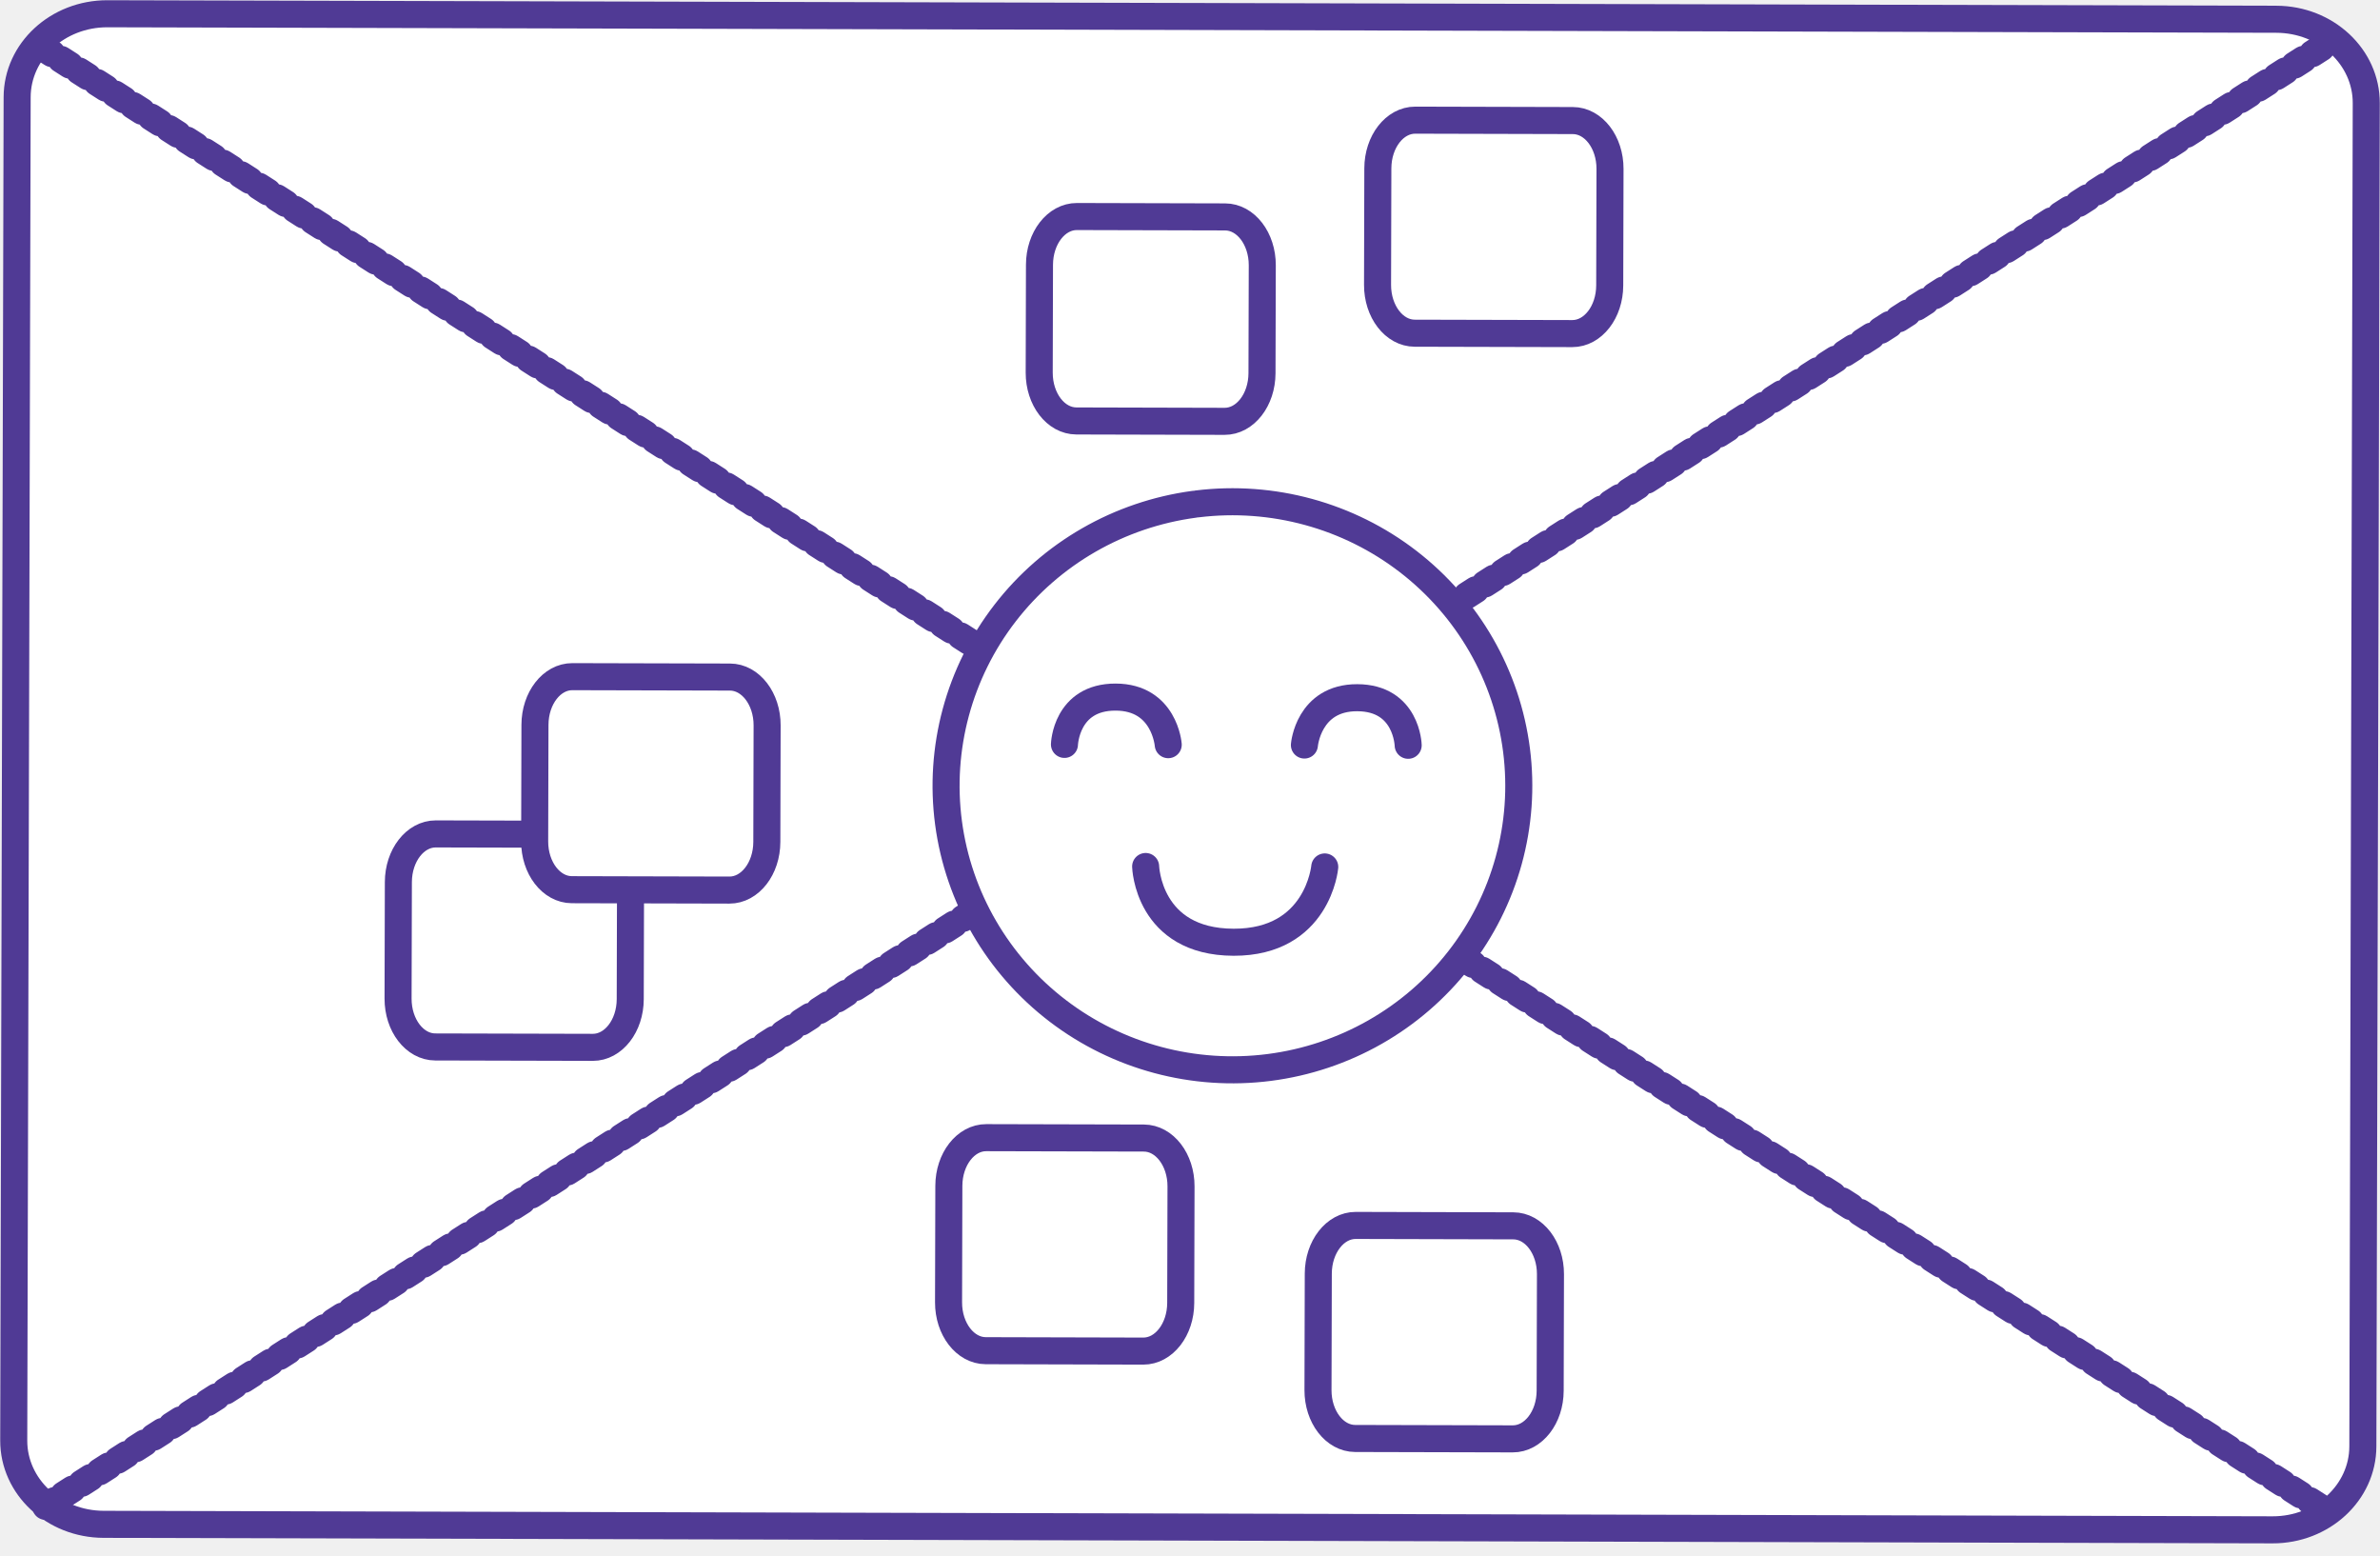
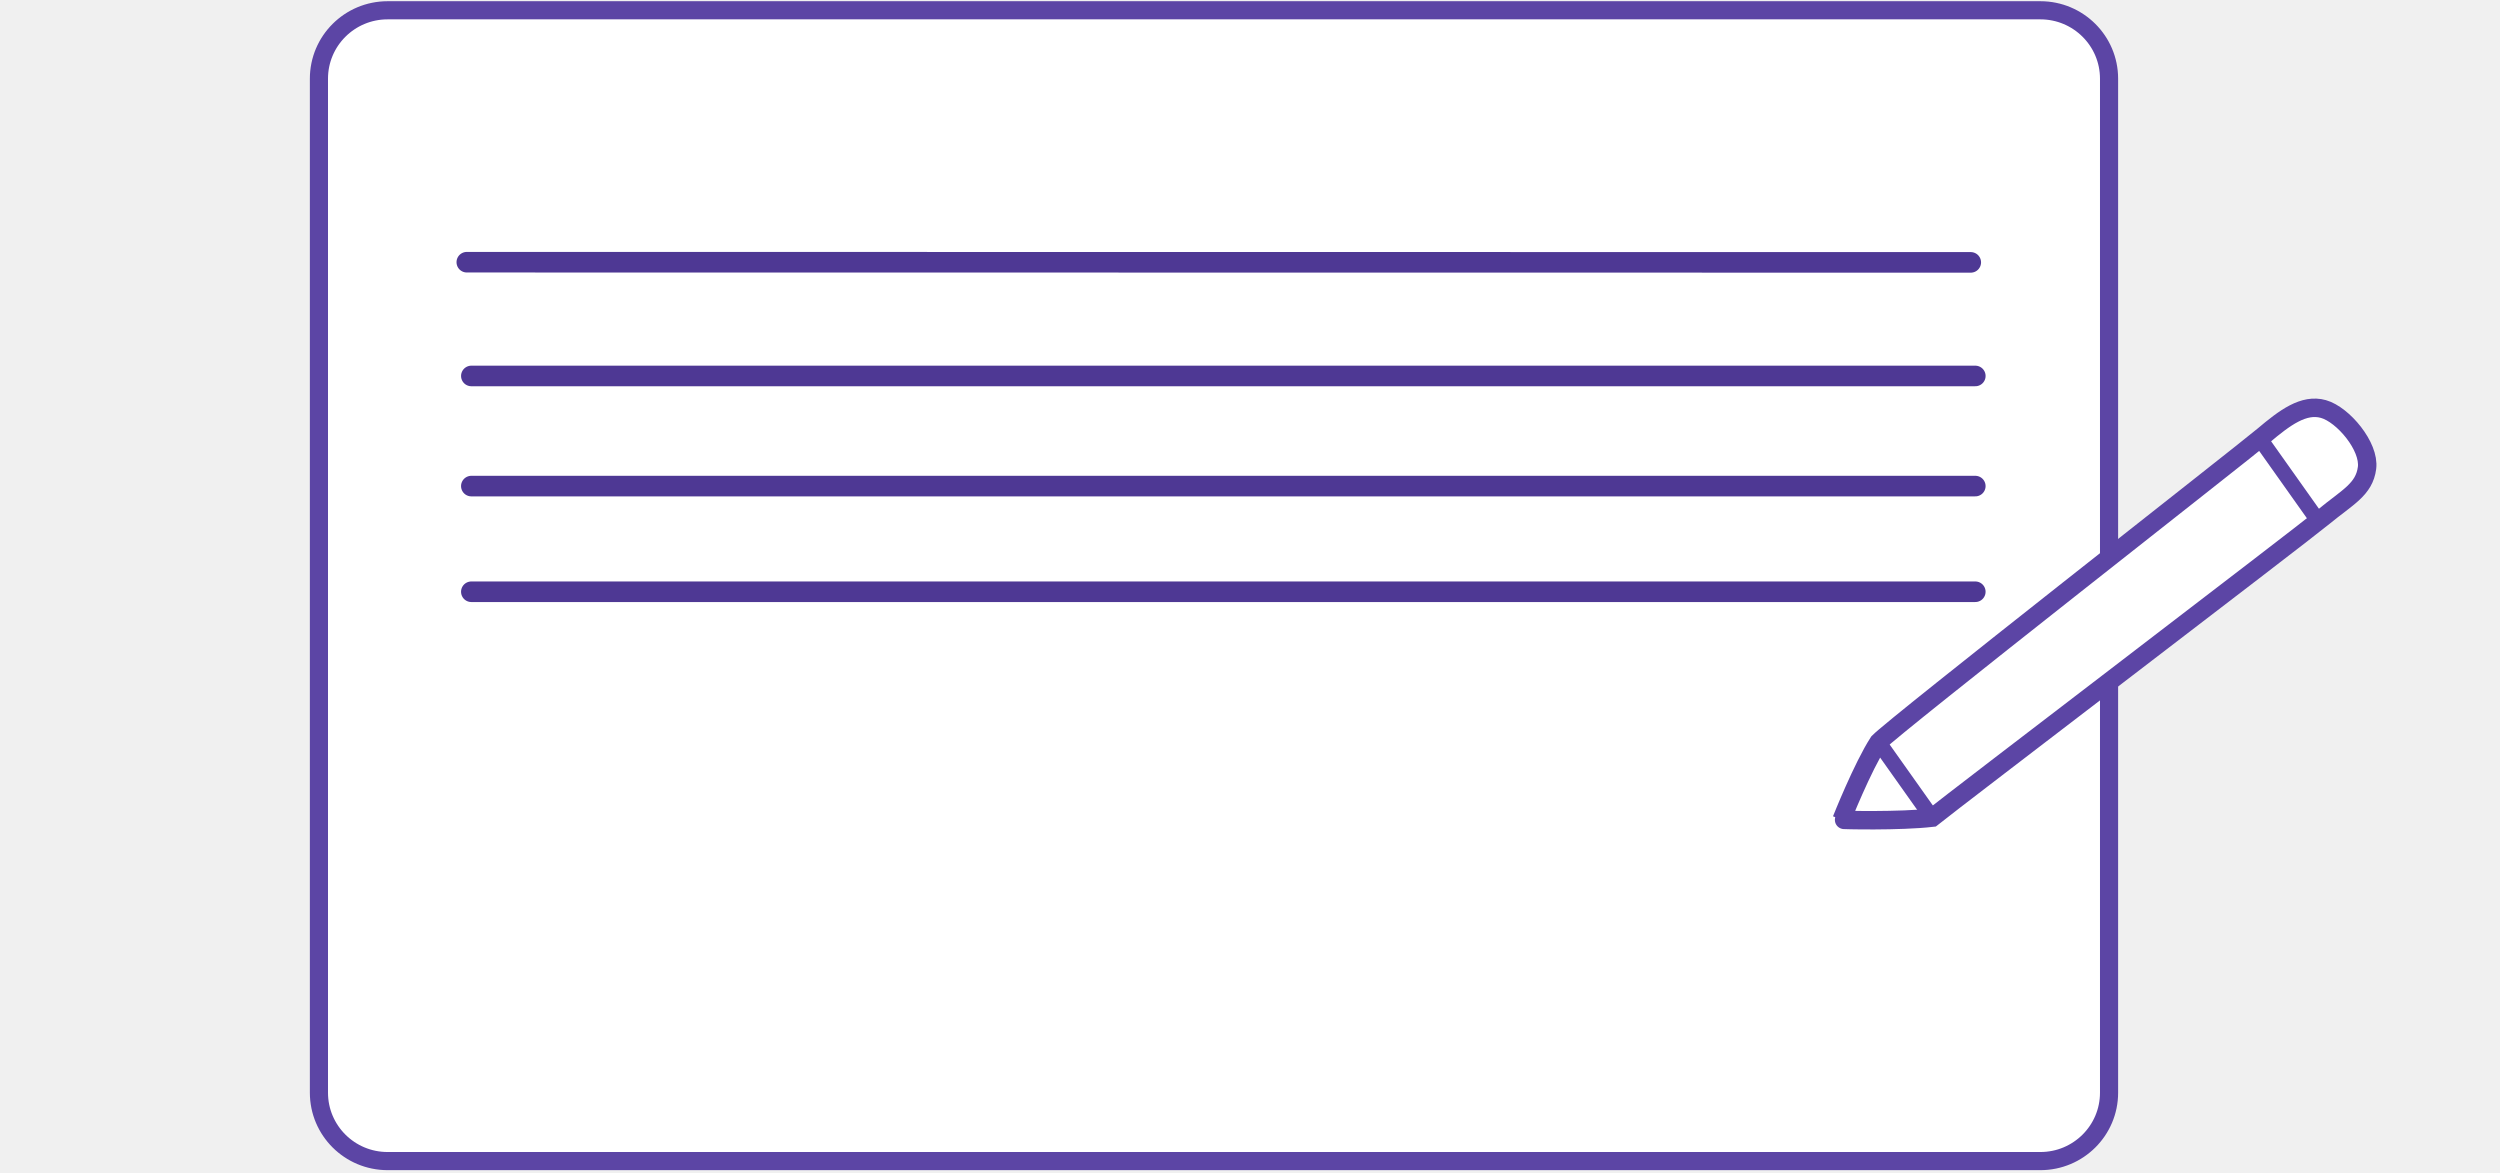
- <svg xmlns="http://www.w3.org/2000/svg" width="176" height="115" viewBox="0 0 176 115" fill="none">
-   <path d="M168.337 1.424L7.946 1.017C4.266 1.008 1.276 3.768 1.268 7.182L1.016 106.493C1.007 109.907 3.983 112.683 7.663 112.692L168.054 113.099C171.734 113.108 174.724 110.348 174.732 106.933L174.984 7.623C174.993 4.209 172.017 1.433 168.337 1.424Z" fill="white" stroke="#503A95" stroke-width="2" stroke-linecap="round" stroke-linejoin="round" />
-   <path d="M3.177 3.537C171.663 111.49 171.663 111.49 171.663 111.49Z" fill="white" />
-   <path d="M3.177 3.537C171.663 111.49 171.663 111.49 171.663 111.49" stroke="#503A95" stroke-width="2" stroke-linecap="round" stroke-dasharray="0.79 0.79" />
-   <path d="M171.663 3.537C3.176 111.49 3.176 111.49 3.176 111.49Z" fill="white" />
-   <path d="M171.663 3.537C3.176 111.49 3.176 111.49 3.176 111.49" stroke="#503A95" stroke-width="2" stroke-linecap="round" stroke-dasharray="0.79 0.79" />
-   <path d="M88.54 37.252C94.104 36.57 99.714 38.104 104.139 41.517C108.565 44.931 111.444 49.945 112.147 55.461C112.85 60.977 111.318 66.544 107.887 70.941C104.457 75.338 99.408 78.207 93.847 78.918C88.287 79.629 82.669 78.125 78.225 74.734C73.782 71.344 70.875 66.345 70.143 60.833C69.411 55.32 70.914 49.745 74.321 45.33C77.728 40.915 82.762 38.02 88.318 37.28" fill="white" />
-   <path d="M88.54 37.252C94.104 36.57 99.714 38.104 104.139 41.517C108.565 44.931 111.444 49.945 112.147 55.461C112.85 60.977 111.318 66.544 107.887 70.941C104.457 75.338 99.408 78.207 93.847 78.918C88.287 79.629 82.669 78.125 78.225 74.734C73.782 71.344 70.875 66.345 70.143 60.833C69.411 55.32 70.914 49.745 74.321 45.33C77.728 40.915 82.762 38.02 88.318 37.28" stroke="#503A95" stroke-width="2" stroke-linecap="round" stroke-linejoin="round" />
-   <path d="M78.716 55.033C78.716 55.033 78.822 51.526 82.502 51.535C86.121 51.544 86.39 55.053 86.39 55.053" fill="white" />
-   <path d="M78.716 55.033C78.716 55.033 78.822 51.526 82.502 51.535C86.121 51.544 86.39 55.053 86.39 55.053" stroke="#503A95" stroke-width="2" stroke-linecap="round" />
-   <path d="M104.134 55.098C104.134 55.098 104.046 51.59 100.366 51.581C96.747 51.572 96.46 55.079 96.46 55.079" fill="white" />
-   <path d="M104.134 55.098C104.134 55.098 104.046 51.59 100.366 51.581C96.747 51.572 96.46 55.079 96.46 55.079" stroke="#503A95" stroke-width="2" stroke-linecap="round" />
-   <path d="M84.72 64.06C84.72 64.06 84.875 69.643 91.225 69.659C97.471 69.675 97.964 64.093 97.964 64.093" fill="white" />
-   <path d="M84.72 64.06C84.72 64.06 84.875 69.643 91.225 69.659C97.471 69.675 97.964 64.093 97.964 64.093" stroke="#503A95" stroke-width="2" stroke-linecap="round" />
-   <path d="M90.596 16.036L79.636 16.008C78.113 16.004 76.874 17.598 76.869 19.568L76.849 27.547C76.844 29.517 78.074 31.117 79.597 31.121L90.558 31.149C92.081 31.153 93.319 29.559 93.324 27.589L93.345 19.61C93.35 17.64 92.119 16.04 90.596 16.036Z" fill="white" stroke="#503A95" stroke-width="2" stroke-linecap="round" stroke-linejoin="round" />
-   <path d="M116.311 8.913L104.658 8.883C103.135 8.88 101.896 10.473 101.891 12.443L101.869 21.059C101.864 23.029 103.095 24.629 104.618 24.633L116.271 24.662C117.794 24.666 119.033 23.072 119.038 21.102L119.06 12.487C119.065 10.517 117.834 8.917 116.311 8.913Z" fill="white" stroke="#503A95" stroke-width="2" stroke-linecap="round" stroke-linejoin="round" />
-   <path d="M43.879 61.68L32.225 61.651C30.702 61.647 29.464 63.24 29.459 65.21L29.437 73.826C29.432 75.796 30.663 77.396 32.185 77.4L43.839 77.429C45.362 77.433 46.601 75.839 46.606 73.869L46.628 65.254C46.633 63.284 45.402 61.684 43.879 61.68Z" fill="white" stroke="#503A95" stroke-width="2" stroke-linecap="round" stroke-linejoin="round" />
-   <path d="M111.907 90.625L100.254 90.595C98.731 90.592 97.492 92.185 97.487 94.155L97.465 102.771C97.46 104.741 98.691 106.341 100.214 106.345L111.867 106.374C113.39 106.378 114.629 104.784 114.634 102.814L114.656 94.199C114.661 92.229 113.43 90.629 111.907 90.625Z" fill="white" stroke="#503A95" stroke-width="2" stroke-linecap="round" stroke-linejoin="round" />
-   <path d="M84.587 84.135L72.934 84.106C71.411 84.102 70.172 85.696 70.167 87.666L70.145 96.281C70.14 98.251 71.371 99.851 72.894 99.855L84.547 99.885C86.07 99.888 87.309 98.295 87.314 96.325L87.336 87.709C87.341 85.739 86.11 84.139 84.587 84.135Z" fill="white" stroke="#503A95" stroke-width="2" stroke-linecap="round" stroke-linejoin="round" />
-   <path d="M53.98 50.054L42.326 50.025C40.803 50.021 39.565 51.614 39.56 53.584L39.538 62.2C39.533 64.17 40.763 65.77 42.286 65.774L53.94 65.803C55.463 65.807 56.702 64.213 56.707 62.243L56.728 53.628C56.733 51.658 55.503 50.058 53.98 50.054Z" fill="white" stroke="#503A95" stroke-width="2" stroke-linecap="round" stroke-linejoin="round" />
+ <svg xmlns="http://www.w3.org/2000/svg" width="243" height="114" viewBox="0 0 243 114" fill="none">
+   <path d="M198.327 1H37.673C33.987 1 31 3.976 31 7.648V106.209C31 109.881 33.987 112.857 37.673 112.857H198.327C202.013 112.857 205 109.881 205 106.209V7.648C205 3.976 202.013 1 198.327 1Z" fill="white" stroke="#5C45A5" stroke-width="1.763" stroke-linecap="round" stroke-linejoin="round" />
+   <path d="M45.373 25.486L191.558 25.503" stroke="#4E3894" stroke-width="2" stroke-linecap="round" />
+   <path d="M45.815 36.543L192 36.543" stroke="#4E3894" stroke-width="2" stroke-linecap="round" />
+   <path d="M45.814 47.248L191.999 47.248" stroke="#4E3894" stroke-width="2" stroke-linecap="round" />
+   <path d="M45.814 57.518L191.999 57.518" stroke="#4E3894" stroke-width="2" stroke-linecap="round" />
+   <path d="M182.597 72.137C184.169 70.496 217.907 44.118 219.994 42.358C222.08 40.597 223.922 39.217 225.837 39.757C227.751 40.296 230.347 43.394 230.075 45.486C229.802 47.579 228.182 48.318 225.848 50.238C223.515 52.158 189.956 77.744 187.803 79.478C184.688 79.84 178.983 79.711 179.001 79.674C179.001 79.674 181.035 74.544 182.597 72.137Z" fill="white" stroke="#5C45A5" stroke-width="1.793" stroke-linecap="round" />
+   <path d="M182.597 72.137L187.802 79.478" stroke="#5C45A5" stroke-width="1.489" />
+   <path d="M219.806 42.846L225.011 50.187" stroke="#5C45A5" stroke-width="1.489" />
</svg>
